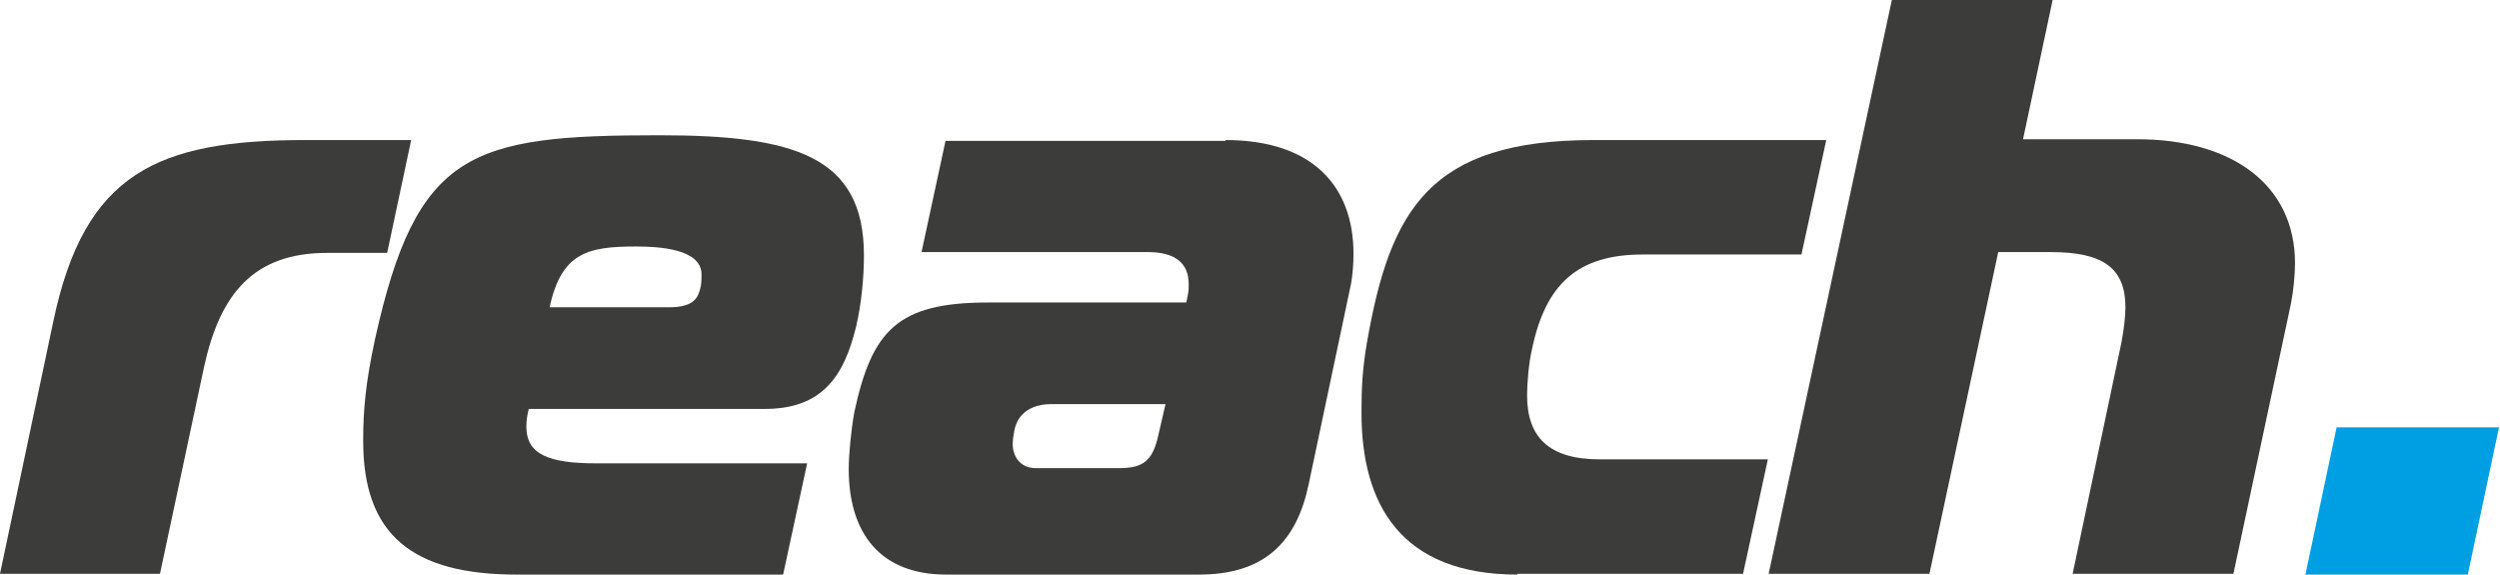
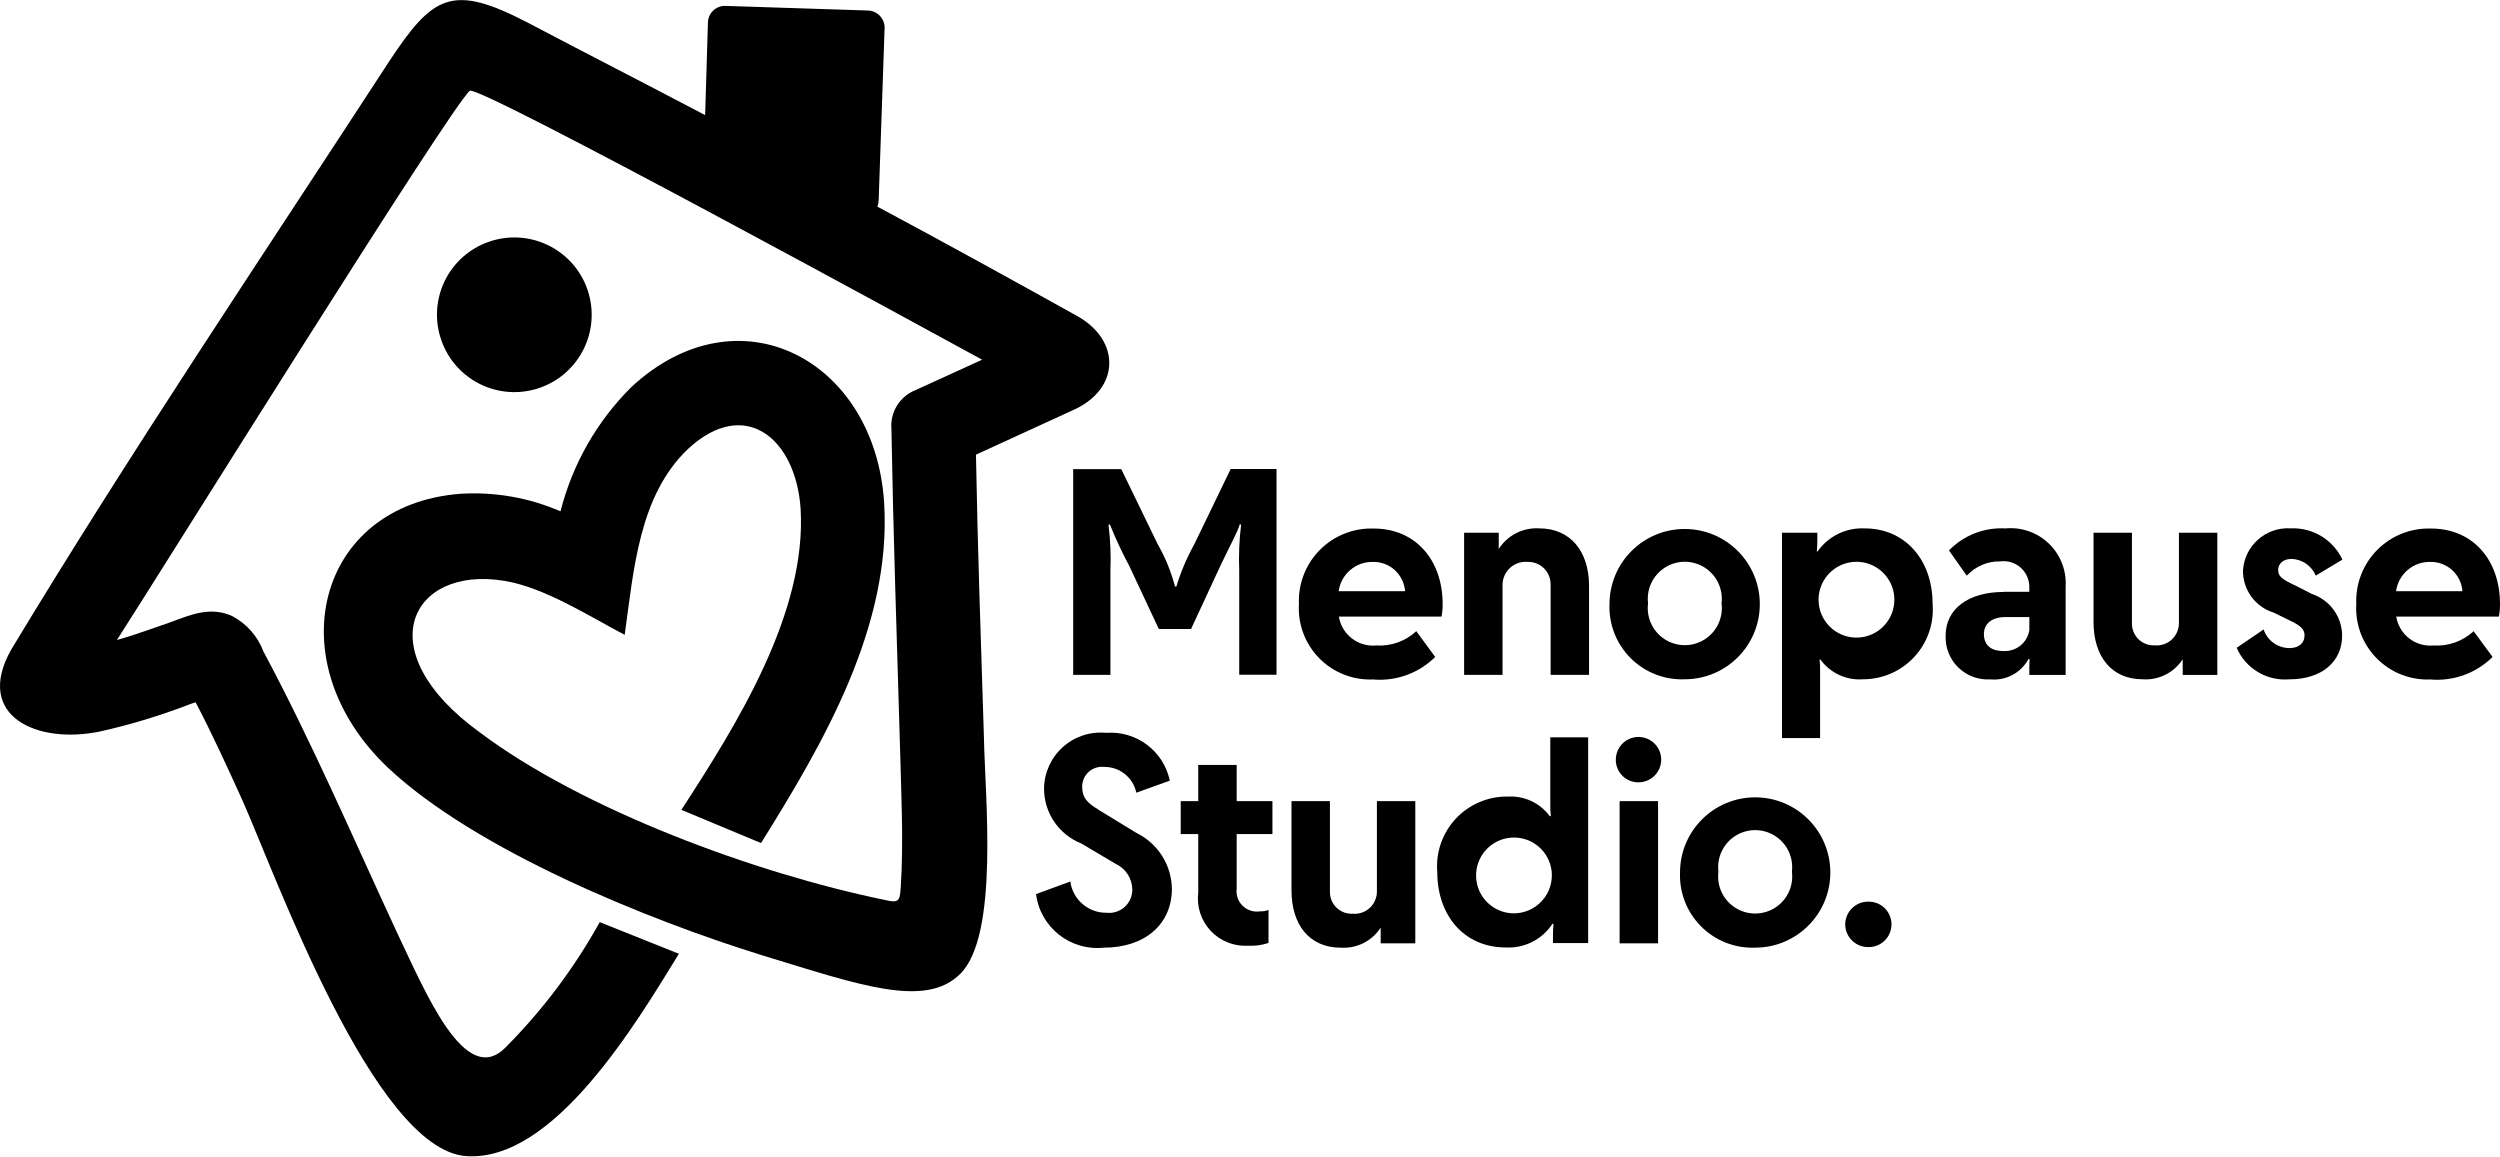
- <svg xmlns="http://www.w3.org/2000/svg" version="1.1" id="Layer_1" x="0px" y="0px" viewBox="0 0 312.4 71.8" style="enable-background:new 0 0 312.4 71.8;" xml:space="preserve">
-   <style type="text/css"> .st0{fill:#3C3C3B;} .st1{fill:#009FE3;} </style>
-   <g>
-     <path class="st0" d="M6.7,40c3.9-18.4,13-22.5,31.5-22.5h13.2l-3,14.1h-7.5c-9.2,0-13.4,5.1-15.4,14.3L20,71.7H0L6.7,40z" />
-     <path class="st0" d="M64.6,71.8c-13.1,0-19.2-5-19.2-16.7c0-3.8,0.3-7.3,1.5-12.8c5.2-23.4,11.9-25.4,35.5-25.4 c16.9,0,25.6,2.6,25.6,15c0,2.7-0.3,6.1-1,9c-1.5,6.1-4.2,10.2-11.4,10.2H66.1c-0.2,0.8-0.3,1.5-0.3,2.2c0,3.5,2.8,4.6,8.8,4.6 h26.3l-3,13.9C97.9,71.8,64.6,71.8,64.6,71.8z M83.6,38.4c3.3,0,3.7-1.3,4-2.6c0.1-0.4,0.1-1.3,0.1-1.5c0-3.2-5.3-3.5-8.2-3.5 c-6.1,0-9.3,0.8-10.8,7.6H83.6z" />
-     <path class="st0" d="M153.2,17.5c10.9,0,16,5.8,16,14.2c0,1.2-0.1,2.9-0.4,4.2l-5.2,24.6c-1.5,7.2-5.5,11.3-13.7,11.3h-31.6 c-8.3,0-12.2-5.2-12.2-13.2c0-1.8,0.3-4.9,0.7-7.1c2.2-10.2,5.4-13.7,16.7-13.7h24.8l0.2-1c0.1-0.5,0.1-0.9,0.1-1.3 c0-2.7-1.8-4-5.1-4h-28.3l3-13.9h35V17.5z M131.4,50.5c-2,0-4.1,0.8-4.6,3.3c-0.1,0.5-0.2,1.2-0.2,1.7c0,1.5,0.9,3,2.9,3h10.4 c3.1,0,4.2-1,4.9-4.1l0.9-3.9H131.4z" />
-     <path class="st0" d="M189.7,71.8c-14.6,0-19.5-8.8-19.5-20.2c0-3.1,0.1-5.4,0.7-8.9c2.9-16.5,7.8-25.2,28.3-25.2h29.1l-3.1,14.3 h-19.8c-8.2,0-12.2,3.7-13.9,11.9c-0.4,1.7-0.6,4.3-0.6,5.7c0,5.2,2.7,8,9.1,8h21l-3.1,14.3h-28.2V71.8z" />
-     <path class="st0" d="M236.5,0h20.1l-3.7,17.4h14.3c11.7,0,19.7,5.6,19.7,15.5c0,1.4-0.2,3.5-0.5,5l-7.2,33.8h-20.1l6.1-28.9 c0.3-1.6,0.5-3.2,0.5-4.4c0-4.9-2.8-6.9-9.3-6.9h-6.6l-8.6,40.2h-20.1L236.5,0z" />
-     <path class="st1" d="M288.2,71.8l3.9-18.4h20.3l-3.9,18.4H288.2z" />
+ <svg xmlns="http://www.w3.org/2000/svg" width="131.233" height="60.693" viewBox="0 0 131.233 60.693">
+   <g id="Group_2" data-name="Group 2" transform="translate(-0.001 -0.002)" style="isolation: isolate">
+     <path id="Path_2" data-name="Path 2" d="M57,35.22a4.059,4.059,0,1,1-2.517,5.16A4.048,4.048,0,0,1,57,35.22M78.6,69.18c.169-2.532.015-5.24-.044-7.758-.162-5.476-.346-10.908-.442-16.377a2.008,2.008,0,0,1,1.281-2.039c1.156-.53,2.333-1.067,3.481-1.59C80.465,40.1,56.419,26.955,55.984,27.3c-.927.707-16.443,25.606-18.526,28.83,1.156-.331,2.333-.773,2.856-.949,1.067-.4,2.061-.81,3.18-.316a3.487,3.487,0,0,1,1.656,1.869c2.569,4.806,4.711,9.8,7,14.728,1.509,3.158,3.577,8.2,5.7,6.065a29.834,29.834,0,0,0,4.953-6.587L66.959,72.6c-2.23,3.629-6.573,10.952-11.173,10.621-4.836-.346-10.01-14.794-11.732-18.658-.817-1.8-1.612-3.54-2.466-5.167-.118.044-.236.081-.316.11a32.693,32.693,0,0,1-4.711,1.428c-3.312.685-6.595-.817-4.666-4.276,6.19-10.268,13.263-20.771,19.814-30.839,2.348-3.577,3.349-4.151,7.309-2.1,3.1,1.634,6.219,3.224,9.318,4.858l.147-4.865a.891.891,0,0,1,.905-.869l7.5.243a.9.9,0,0,1,.869.905L77.447,33a1.3,1.3,0,0,1-.066.383c3.511,1.877,7,3.8,10.5,5.748,2.26,1.273,2.245,3.783-.162,4.9l-5.167,2.37c.088,4.976.265,9.929.42,14.882.059,3.1.795,10.334-1.237,12.365C79.9,75.5,76.4,74.222,71.39,72.7c-6.116-1.892-15.118-5.557-19.7-9.863-5.844-5.535-3.776-13.793,3.791-14.382a11.419,11.419,0,0,1,5.263.92,14.052,14.052,0,0,1,3.71-6.514c5.616-5.226,12.792-1.479,13.278,6.057.4,6.462-3.15,12.564-6.462,17.871l-4.181-1.744C70,60.561,73.679,54.7,73.347,49.227c-.25-3.658-2.907-5.9-5.9-3.135-2.6,2.458-2.863,6.418-3.334,9.767-1.906-1-4.21-2.488-6.315-2.834-4.9-.817-7.228,3.665-1.288,7.956,5.4,4.055,14.463,7.4,21.286,8.8.67.162.765.059.8-.6" transform="translate(-31.32 -22.532)" fill-rule="evenodd" />
+     <path id="Path_3" data-name="Path 3" d="M112.357,64.385l-1.546-3.3a21.308,21.308,0,0,1-1.023-2.193l-.074.015a14.728,14.728,0,0,1,.1,2.422v5.461H107.86v-10.8h2.525l1.914,3.945a9.041,9.041,0,0,1,.905,2.215h.074a11.088,11.088,0,0,1,.935-2.208l1.914-3.96h2.407v10.8h-1.958V61.324a14.728,14.728,0,0,1,.1-2.422l-.074-.015c-.088.361-.589,1.266-1.023,2.193l-1.531,3.3h-1.7Z" transform="translate(-51.524 -31.361)" />
+     <path id="Path_4" data-name="Path 4" d="M127.89,68.15a3.739,3.739,0,0,1-3.93-3.96,3.8,3.8,0,0,1,3.93-3.96c2.193,0,3.614,1.656,3.614,3.96a3.263,3.263,0,0,1-.059.662h-5.388a1.812,1.812,0,0,0,1.958,1.516,2.825,2.825,0,0,0,2.105-.751l.994,1.354a4.139,4.139,0,0,1-3.231,1.185m-1.84-4.637h3.489a1.661,1.661,0,0,0-1.686-1.538,1.78,1.78,0,0,0-1.8,1.538" transform="translate(-55.774 -32.483)" />
+     <path id="Path_5" data-name="Path 5" d="M135.74,67.911V60.448h1.818V61.3a2.349,2.349,0,0,1,2.134-1.082c1.612,0,2.606,1.192,2.606,3.01v4.681h-2.017v-4.74a1.175,1.175,0,0,0-1.214-1.192,1.214,1.214,0,0,0-1.31,1.192v4.74H135.74Z" transform="translate(-58.883 -32.48)" />
+     <path id="Path_6" data-name="Path 6" d="M146.11,64.18a3.945,3.945,0,1,1,3.945,3.96,3.8,3.8,0,0,1-3.945-3.96m5.881-.029a1.943,1.943,0,1,0-3.857,0,1.945,1.945,0,1,0,3.857,0" transform="translate(-61.621 -32.48)" />
+     <path id="Path_7" data-name="Path 7" d="M162.672,68.14a2.537,2.537,0,0,1-2.245-1.038h-.044a4.338,4.338,0,0,1,.029.648v3.474h-2V60.448h1.855v.346a5.805,5.805,0,0,1-.029.633h.044a2.849,2.849,0,0,1,2.48-1.207c2.09,0,3.555,1.627,3.555,3.96a3.659,3.659,0,0,1-3.643,3.96m-2.333-3.975a1.99,1.99,0,1,0,1.973-2.193,1.99,1.99,0,0,0-1.973,2.193" transform="translate(-64.868 -32.48)" />
+     <path id="Path_8" data-name="Path 8" d="M173.12,63.547h1.354v-.213a1.352,1.352,0,0,0-1.524-1.384,2.331,2.331,0,0,0-1.759.751l-.935-1.325a3.834,3.834,0,0,1,2.966-1.156,2.892,2.892,0,0,1,3.158,3.069v4.622h-1.906v-.2c0-.162,0-.464.015-.633h-.059a2.053,2.053,0,0,1-2,1.067,2.21,2.21,0,0,1-2.348-2.3c0-1.4,1.192-2.289,3.04-2.289m1.354,1.965v-.648h-1.237c-.736,0-1.148.346-1.148.891s.331.891,1.008.891a1.3,1.3,0,0,0,1.384-1.141" transform="translate(-67.948 -32.48)" />
+     <path id="Path_9" data-name="Path 9" d="M187.129,60.53v7.463h-1.818v-.824a2.31,2.31,0,0,1-2.105,1.053c-1.627,0-2.576-1.192-2.576-3.01V60.53h2.017v4.74a1.137,1.137,0,0,0,1.185,1.17,1.168,1.168,0,0,0,1.281-1.17V60.53h2.017Z" transform="translate(-70.733 -32.562)" />
+     <path id="Path_10" data-name="Path 10" d="M193.858,63.186l.935.478a2.316,2.316,0,0,1,1.582,2.179c0,1.354-1.038,2.3-2.782,2.3a2.757,2.757,0,0,1-2.753-1.656l1.413-.964a1.433,1.433,0,0,0,1.354.979c.478,0,.795-.243.795-.677,0-.3-.2-.508-.824-.795l-.795-.39a2.284,2.284,0,0,1-1.612-2.223,2.36,2.36,0,0,1,2.51-2.2,2.855,2.855,0,0,1,2.709,1.641l-1.4.839a1.429,1.429,0,0,0-1.266-.876c-.4,0-.707.213-.707.589,0,.331.213.478.839.78" transform="translate(-73.428 -32.48)" />
+     <path id="Path_11" data-name="Path 11" d="M203.3,68.15a3.739,3.739,0,0,1-3.93-3.96,3.8,3.8,0,0,1,3.93-3.96c2.193,0,3.614,1.656,3.614,3.96a3.264,3.264,0,0,1-.059.662h-5.388a1.812,1.812,0,0,0,1.958,1.516,2.825,2.825,0,0,0,2.105-.751l.994,1.354a4.139,4.139,0,0,1-3.231,1.185m-1.84-4.637h3.489a1.661,1.661,0,0,0-1.685-1.538,1.78,1.78,0,0,0-1.8,1.538" transform="translate(-75.68 -32.483)" />
+     <path id="Path_12" data-name="Path 12" d="M108.493,78.841l1.987,1.214a3.316,3.316,0,0,1,1.862,2.922c0,1.869-1.413,3.1-3.577,3.1a3.24,3.24,0,0,1-3.555-2.812l1.8-.662a1.891,1.891,0,0,0,1.9,1.641,1.216,1.216,0,0,0,1.354-1.214,1.507,1.507,0,0,0-.876-1.354l-1.8-1.067a3.1,3.1,0,0,1-1.958-2.885A2.973,2.973,0,0,1,108.89,74.8a3.168,3.168,0,0,1,3.342,2.51l-1.759.633a1.7,1.7,0,0,0-1.686-1.354,1.04,1.04,0,0,0-1.156,1.023c0,.618.3.891.861,1.222" transform="translate(-50.824 -36.329)" />
+     <path id="Path_13" data-name="Path 13" d="M116.45,83.773V80.719h-.92v-1.73h.92v-1.9h2.017v1.9h1.877v1.73h-1.877v2.871a1.066,1.066,0,0,0,1.222,1.185,1.152,1.152,0,0,0,.449-.074v1.73a2.763,2.763,0,0,1-1.067.147,2.485,2.485,0,0,1-2.62-2.8" transform="translate(-53.549 -36.933)" />
+     <path id="Path_14" data-name="Path 14" d="M129.929,79.67v7.463h-1.818v-.824a2.31,2.31,0,0,1-2.105,1.053c-1.627,0-2.576-1.192-2.576-3.01V79.67h2.017v4.74a1.137,1.137,0,0,0,1.185,1.17,1.168,1.168,0,0,0,1.281-1.17V79.67Z" transform="translate(-55.634 -37.614)" />
+     <path id="Path_15" data-name="Path 15" d="M137.5,78.233a2.538,2.538,0,0,1,2.23,1.023h.059a4.346,4.346,0,0,1-.029-.648V75.12h1.987v10.8H139.9v-.331a6.71,6.71,0,0,1,.029-.677h-.059a2.747,2.747,0,0,1-2.466,1.237c-2.12,0-3.577-1.627-3.577-3.96a3.658,3.658,0,0,1,3.658-3.96m2.348,3.938a1.99,1.99,0,1,0-1.987,2.193,2,2,0,0,0,1.987-2.193" transform="translate(-58.379 -36.413)" />
+     <path id="Path_16" data-name="Path 16" d="M146.56,76.308a1.192,1.192,0,1,1,1.192,1.178,1.18,1.18,0,0,1-1.192-1.178m.2,2.164h2.017v7.463h-2.017Z" transform="translate(-61.74 -36.416)" />
+     <path id="Path_17" data-name="Path 17" d="M151.14,83.32a3.945,3.945,0,1,1,3.945,3.96,3.8,3.8,0,0,1-3.945-3.96m5.873-.029a1.943,1.943,0,1,0-3.857,0,1.945,1.945,0,1,0,3.857,0" transform="translate(-62.949 -37.533)" />
+     <path id="Path_18" data-name="Path 18" d="M162.92,88.032a1.2,1.2,0,0,1,1.237-1.192,1.192,1.192,0,1,1,0,2.385,1.2,1.2,0,0,1-1.237-1.192" transform="translate(-66.058 -39.507)" />
  </g>
</svg>
